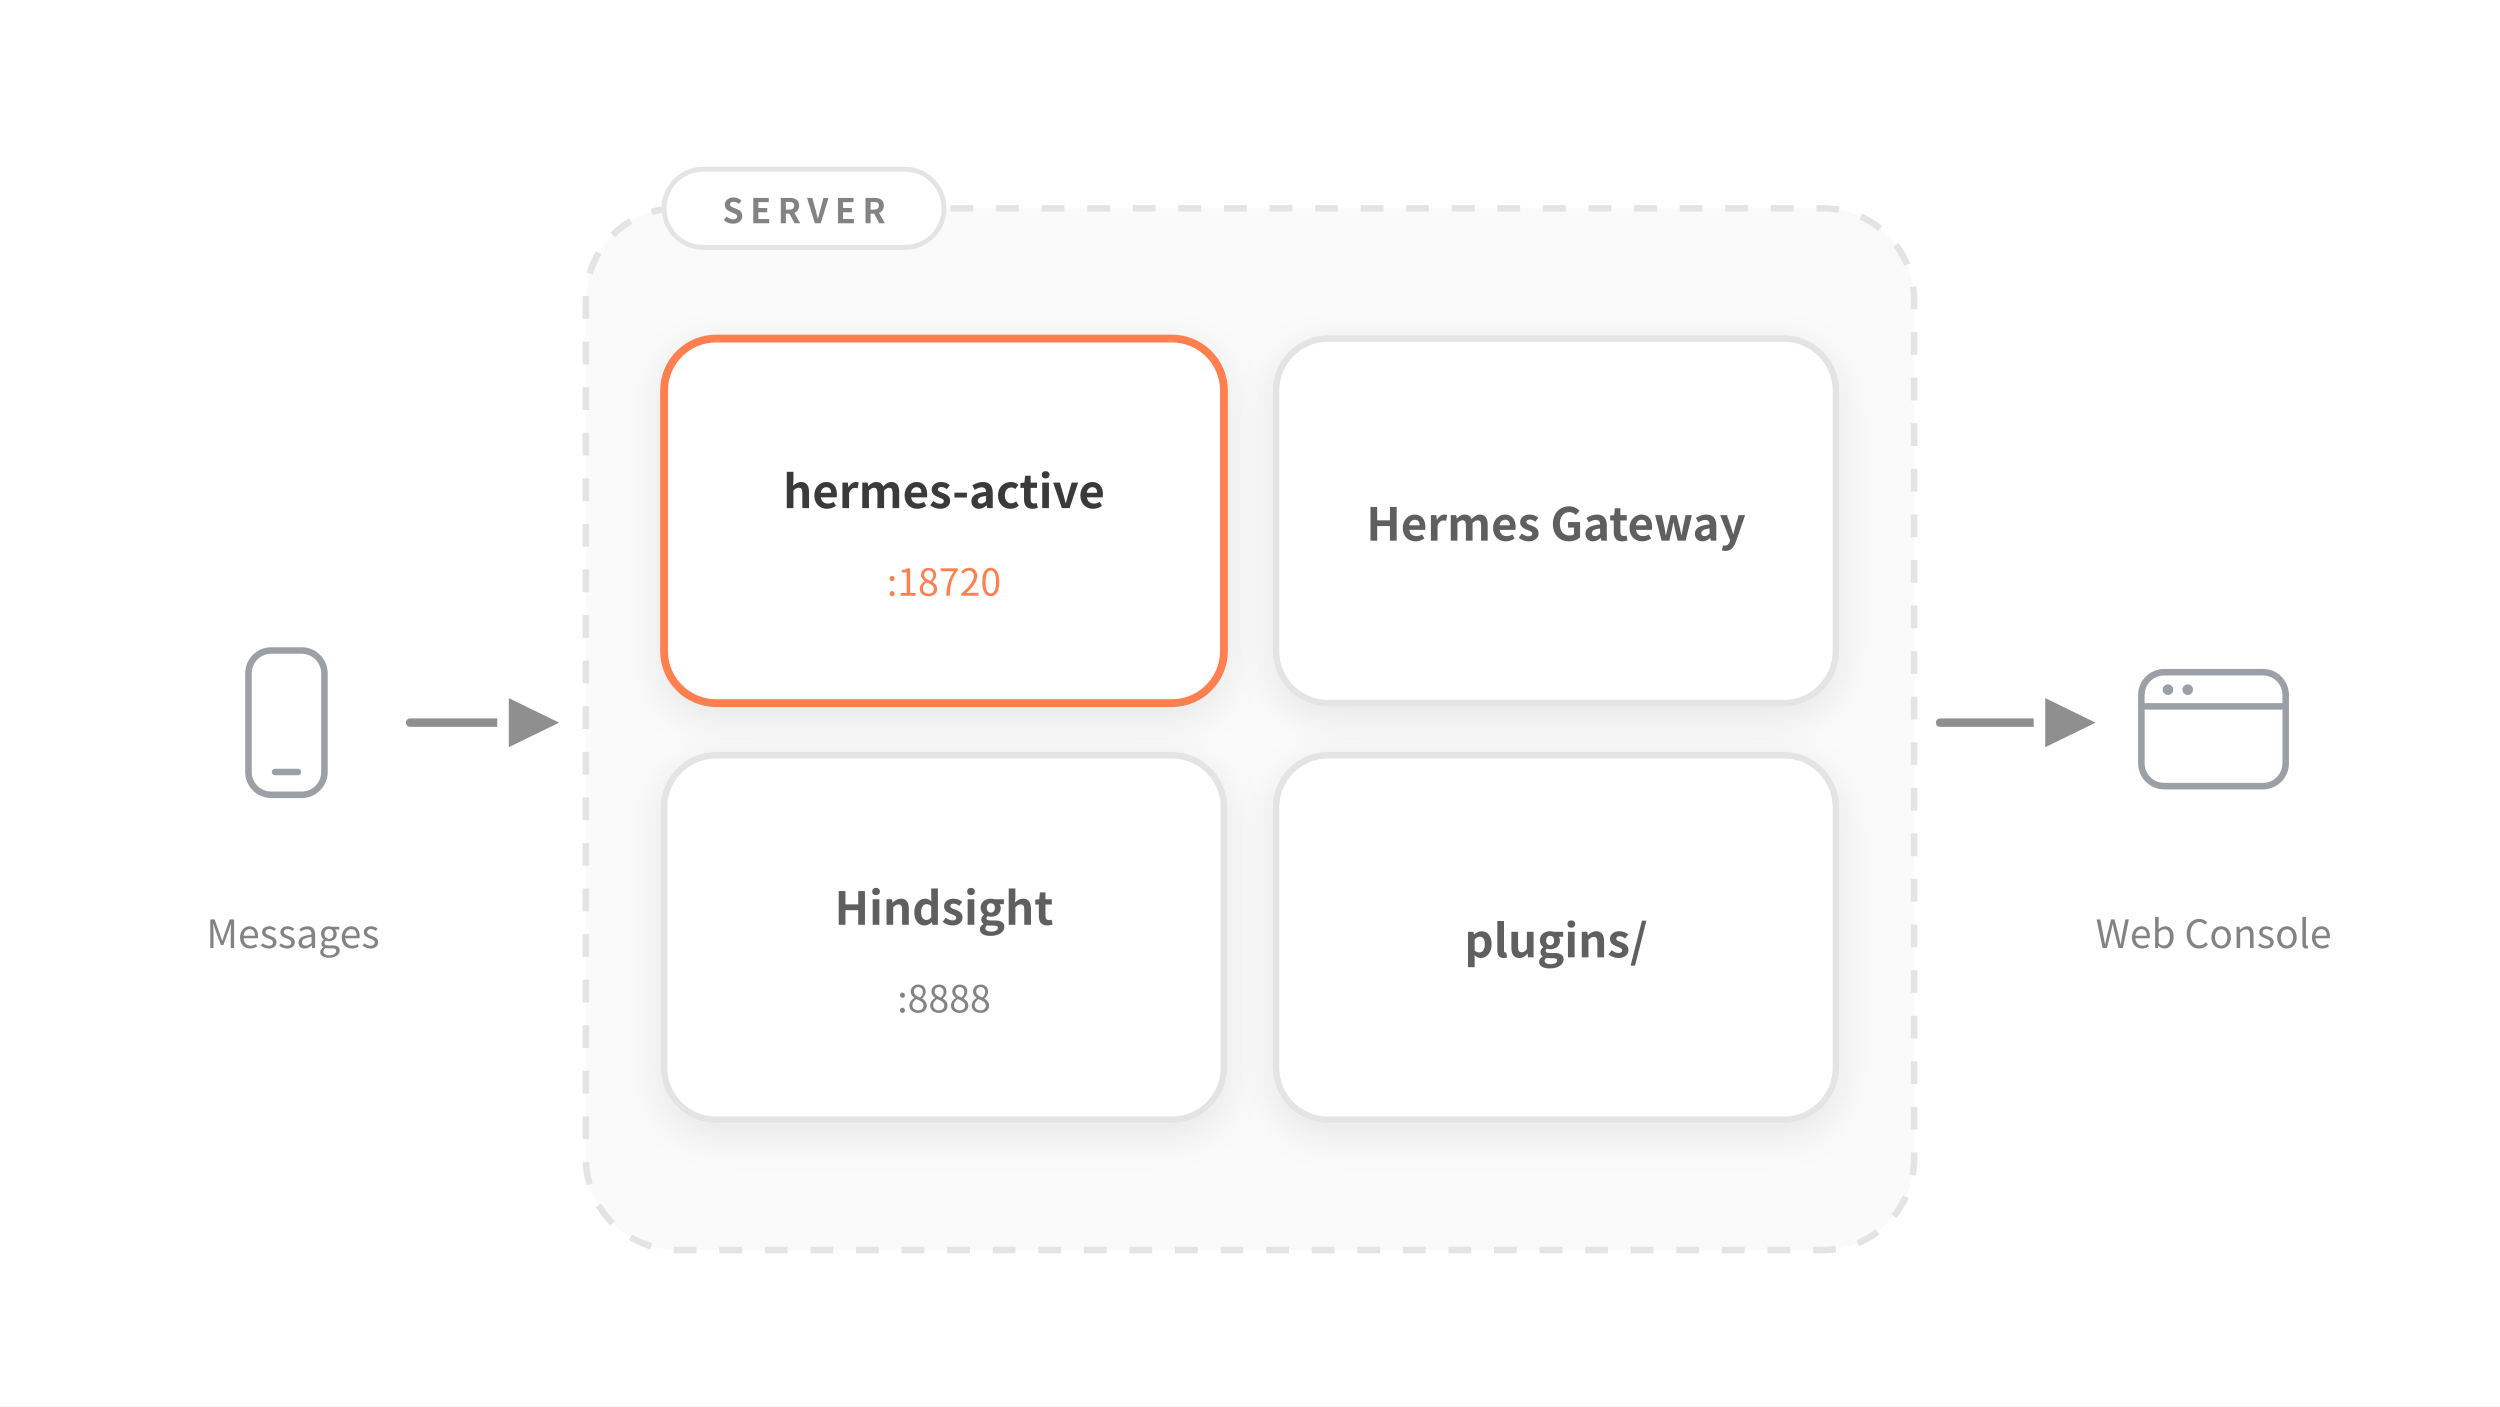
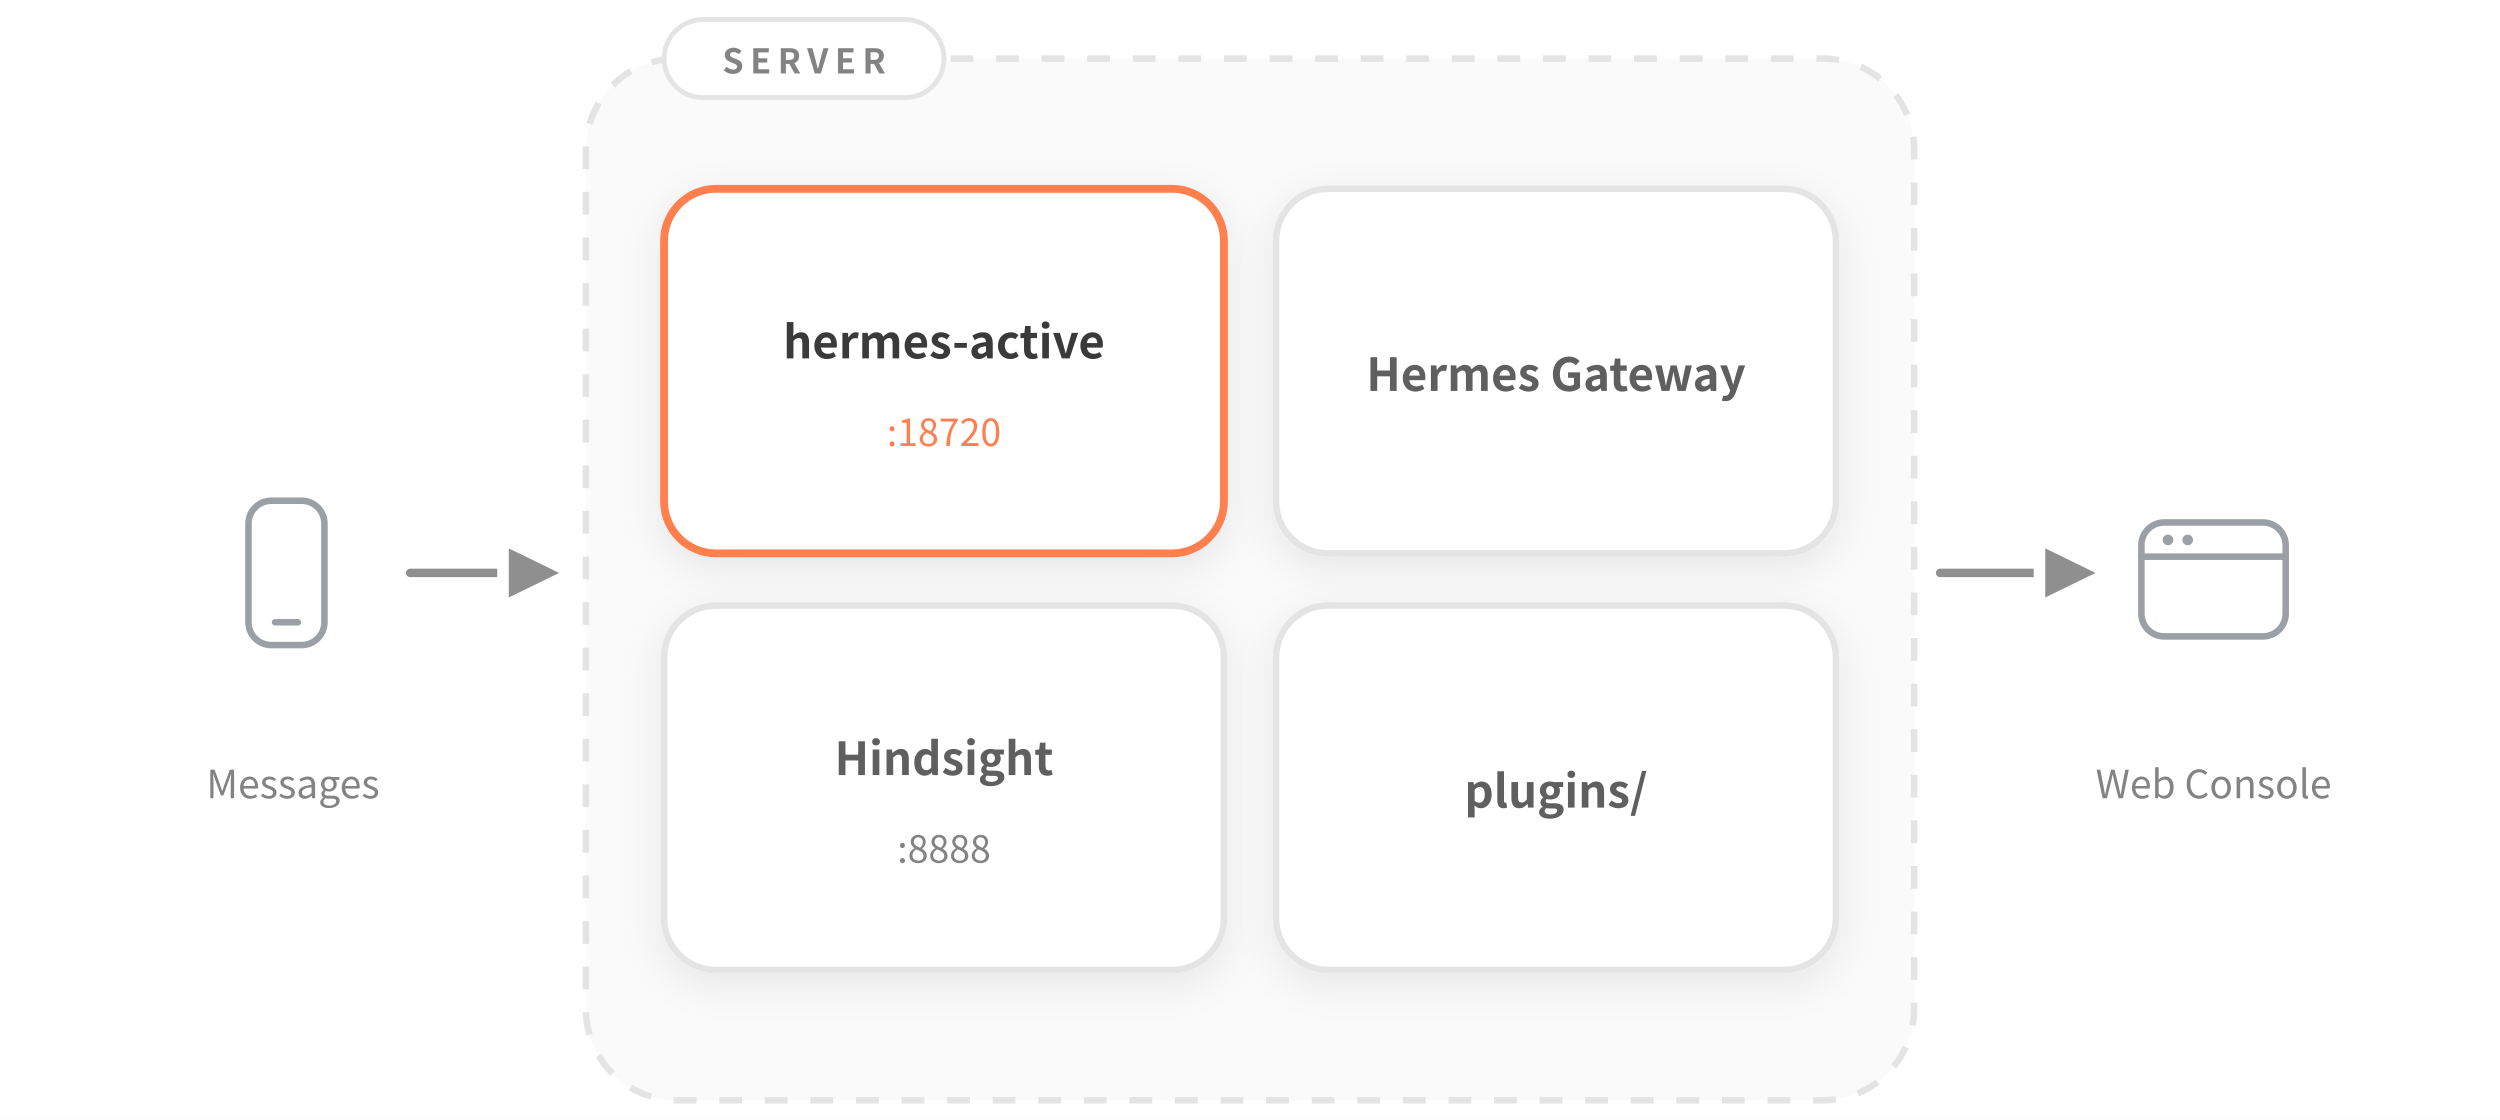
- <svg xmlns="http://www.w3.org/2000/svg" width="768" height="432" viewBox="0 0 768 432">
+ <svg xmlns="http://www.w3.org/2000/svg" width="768" height="344" viewBox="0 46 768 344">
  <defs>
    <filter id="sh" x="-20%" y="-20%" width="140%" height="150%">
      <feDropShadow dx="0" dy="3.5" stdDeviation="6" flood-color="#000" flood-opacity="0.08" />
    </filter>
    <marker id="ar" viewBox="0 0 10 10" refX="7.2" refY="5" markerWidth="10.5" markerHeight="10.5" orient="auto">
      <path d="M0.8 1.2 L8.6 5 L0.8 8.8 z" fill="#8F8F8F" stroke="#fff" stroke-width="1.3" stroke-linejoin="round" />
    </marker>
    <linearGradient id="bub" x1="0" y1="0" x2="1" y2="1">
      <stop offset="0" stop-color="#FF7F50" />
      <stop offset="1" stop-color="#FFA07A" />
    </linearGradient>
    <linearGradient id="rib" x1="0" y1="0" x2="1" y2="0">
      <stop offset="0" stop-color="#FFD9CC" />
      <stop offset=".5" stop-color="#FF7F50" />
      <stop offset="1" stop-color="#FFD9CC" />
    </linearGradient>
  </defs>
-   <rect width="768" height="432" fill="#fff" />
+   <rect x="0" y="46" width="768" height="344" fill="#fff" />
  <rect x="180" y="64" width="408" height="320" rx="28" fill="#FAFAFA" stroke="#E4E4E4" stroke-width="2" stroke-dasharray="7 7" />
  <rect x="204" y="52" width="86" height="24" rx="12" fill="#fff" stroke="#E4E4E4" stroke-width="1.5" />
  <text x="247" y="64" font-family="'Helvetica Neue','PingFang SC','Noto Sans CJK SC','Microsoft YaHei',Arial,sans-serif" font-size="10.5" font-weight="700" letter-spacing="2" fill="#838383" text-anchor="middle" dominant-baseline="central">SERVER</text>
  <rect x="204" y="104" width="172" height="112" rx="16" fill="#fff" stroke="#FF7F50" stroke-width="2.4" filter="url(#sh)" />
  <text x="290" y="150" font-family="'Helvetica Neue','PingFang SC','Noto Sans CJK SC','Microsoft YaHei',Arial,sans-serif" font-size="14" font-weight="700" fill="#3A3A3A" text-anchor="middle" dominant-baseline="central">hermes-active</text>
  <text x="290" y="178" font-family="'Helvetica Neue','PingFang SC','Noto Sans CJK SC','Microsoft YaHei',Arial,sans-serif" font-size="11.5" font-weight="500" fill="#FF7F50" text-anchor="middle" dominant-baseline="central">:18720</text>
  <rect x="392" y="104" width="172" height="112" rx="16" fill="#fff" stroke="#E4E4E4" stroke-width="2" filter="url(#sh)" />
  <text x="478" y="160" font-family="'Helvetica Neue','PingFang SC','Noto Sans CJK SC','Microsoft YaHei',Arial,sans-serif" font-size="14" font-weight="700" fill="#5F5F5F" text-anchor="middle" dominant-baseline="central">Hermes Gateway</text>
  <rect x="204" y="232" width="172" height="112" rx="16" fill="#fff" stroke="#E4E4E4" stroke-width="2" filter="url(#sh)" />
  <text x="290" y="278" font-family="'Helvetica Neue','PingFang SC','Noto Sans CJK SC','Microsoft YaHei',Arial,sans-serif" font-size="14" font-weight="700" fill="#5F5F5F" text-anchor="middle" dominant-baseline="central">Hindsight</text>
  <text x="290" y="306" font-family="'Helvetica Neue','PingFang SC','Noto Sans CJK SC','Microsoft YaHei',Arial,sans-serif" font-size="11.5" font-weight="500" fill="#838383" text-anchor="middle" dominant-baseline="central">:8888</text>
  <rect x="392" y="232" width="172" height="112" rx="16" fill="#fff" stroke="#E4E4E4" stroke-width="2" filter="url(#sh)" />
  <text x="478" y="288" font-family="'Helvetica Neue','PingFang SC','Noto Sans CJK SC','Microsoft YaHei',Arial,sans-serif" font-size="14" font-weight="700" fill="#5F5F5F" text-anchor="middle" dominant-baseline="central">plugins/</text>
  <g transform="translate(60,194) scale(2.3333)" fill="none" stroke="#9AA0A6" stroke-width="0.86" stroke-linecap="round" stroke-linejoin="round">
    <rect x="7" y="2.5" width="10" height="19" rx="3" />
    <path d="M10.5 18.5H13.5" />
  </g>
  <line x1="126" y1="222" x2="172" y2="222" stroke="#8F8F8F" stroke-width="2.6" stroke-linecap="round" marker-end="url(#ar)" />
  <text x="90" y="286" font-family="'Helvetica Neue','PingFang SC','Noto Sans CJK SC','Microsoft YaHei',Arial,sans-serif" font-size="12" font-weight="500" fill="#838383" text-anchor="middle" dominant-baseline="central">Messages</text>
  <g transform="translate(652,196) scale(2.3333)" fill="none" stroke="#9AA0A6" stroke-width="0.86" stroke-linecap="round" stroke-linejoin="round">
    <rect x="2.5" y="4.5" width="19" height="15" rx="3" />
    <path d="M2.5 9H21.5" />
    <circle cx="6" cy="6.8" r=".7" fill="#9AA0A6" stroke="none" />
    <circle cx="8.6" cy="6.8" r=".7" fill="#9AA0A6" stroke="none" />
  </g>
  <line x1="596" y1="222" x2="644" y2="222" stroke="#8F8F8F" stroke-width="2.6" stroke-linecap="round" marker-end="url(#ar)" />
  <text x="680" y="286" font-family="'Helvetica Neue','PingFang SC','Noto Sans CJK SC','Microsoft YaHei',Arial,sans-serif" font-size="12" font-weight="500" fill="#838383" text-anchor="middle" dominant-baseline="central">Web Console</text>
</svg>
